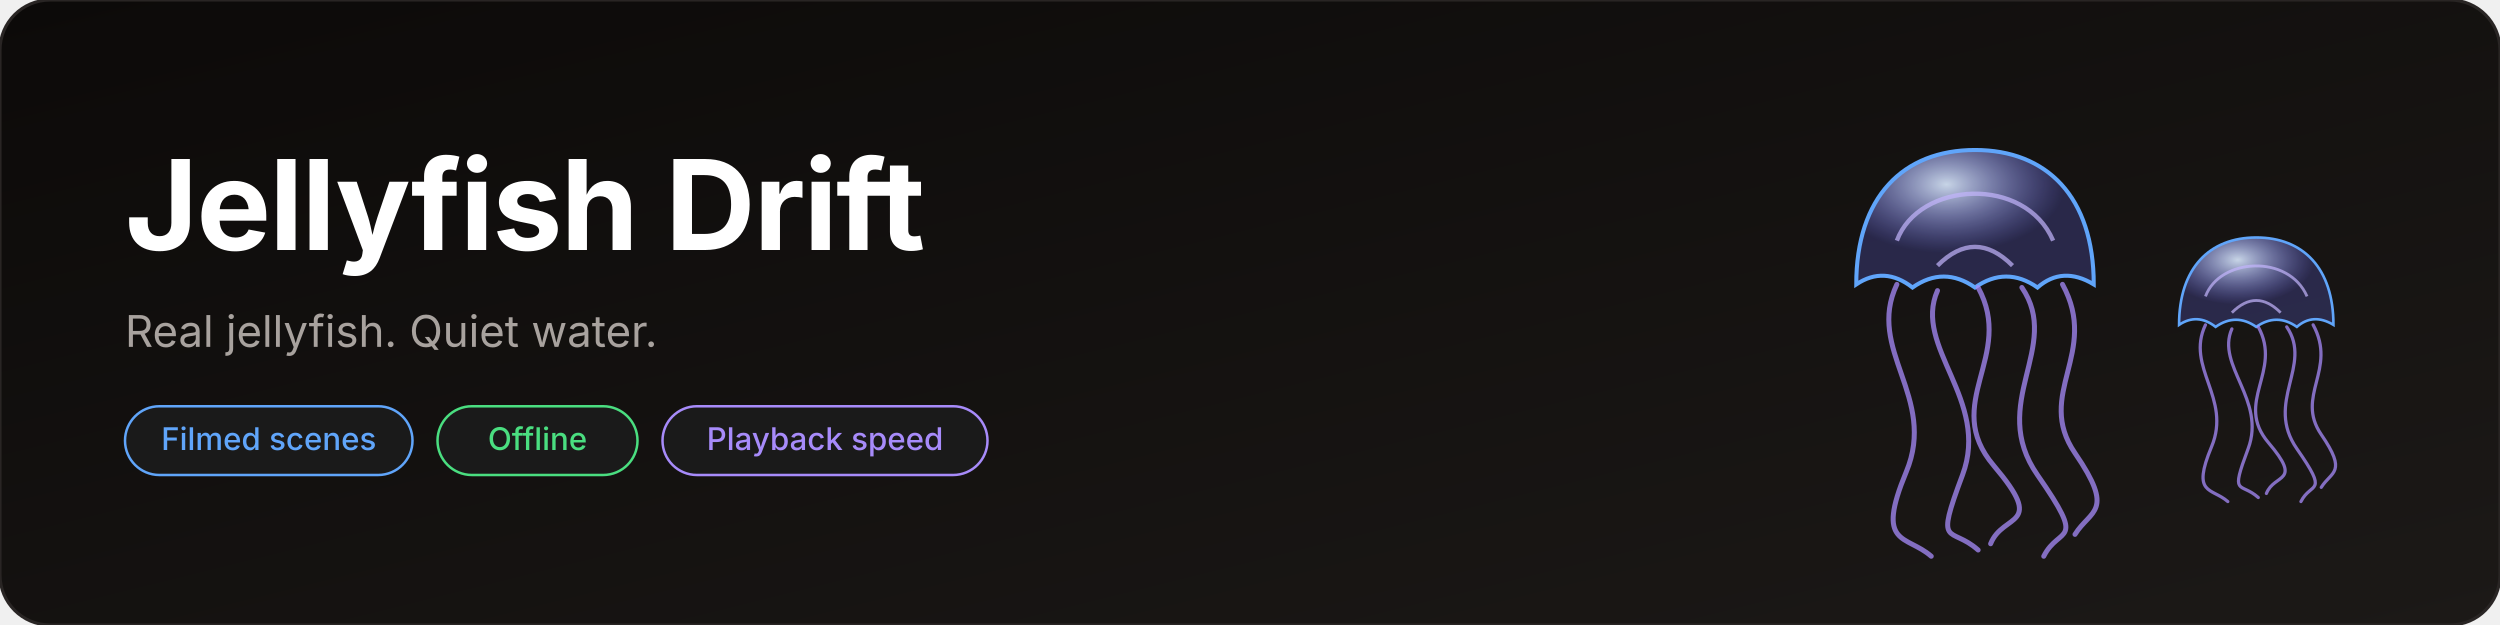
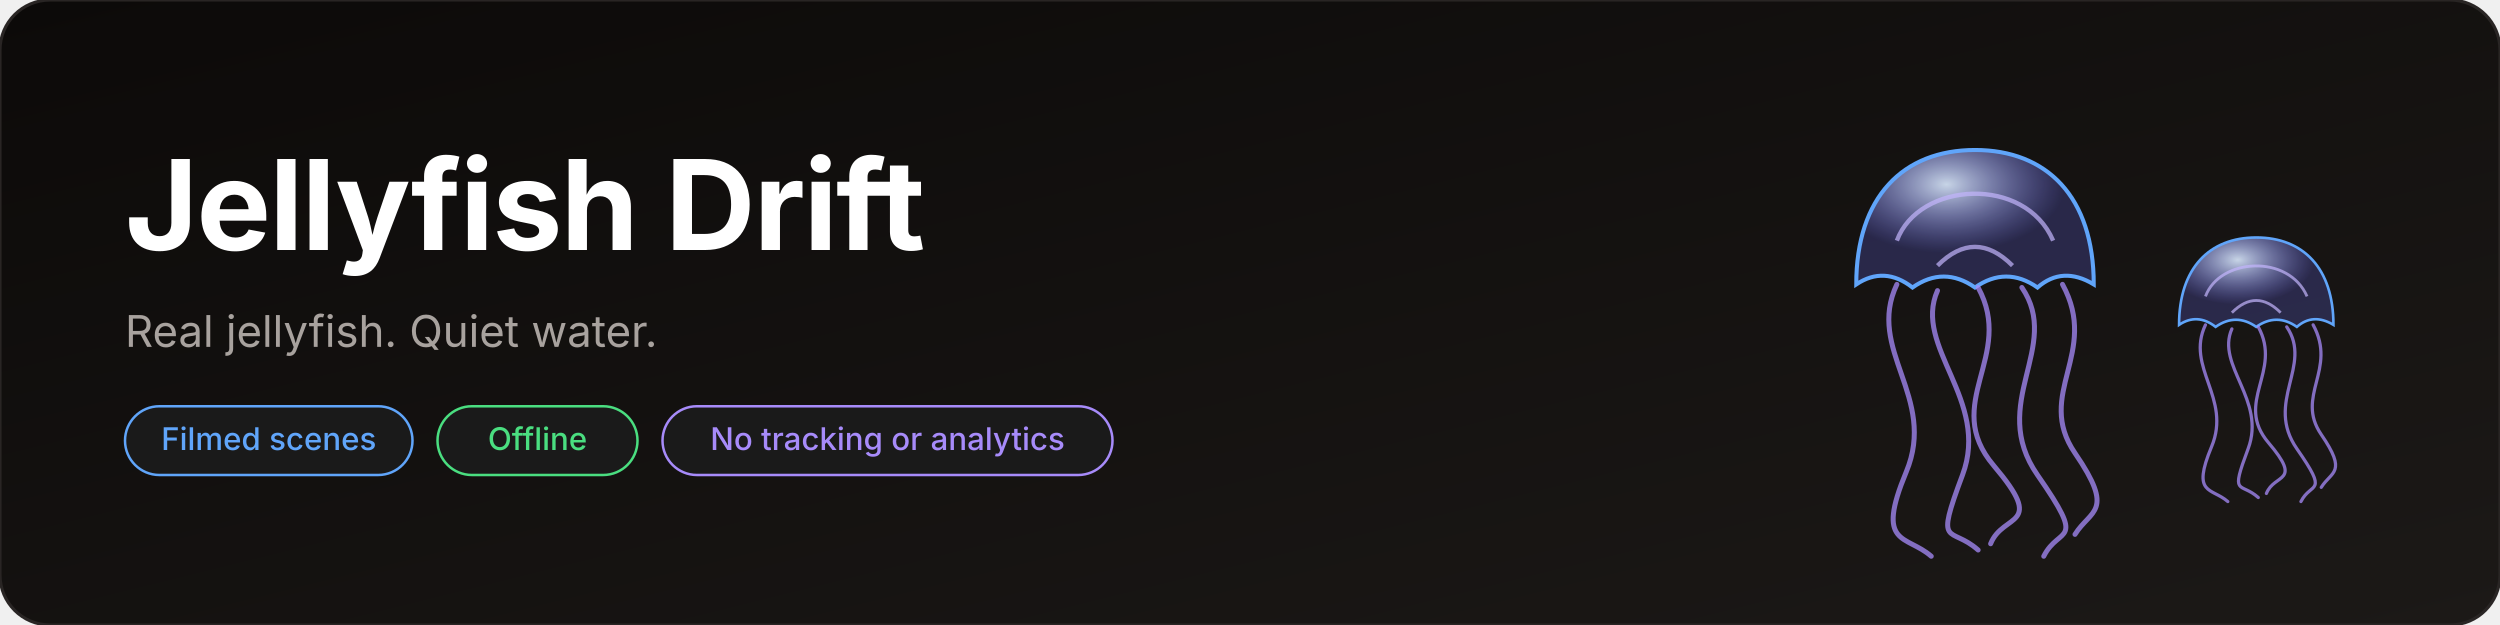
<svg xmlns="http://www.w3.org/2000/svg" width="800" height="200" viewBox="0 0 800 200" role="img" aria-labelledby="title desc">
  <style>
@keyframes drift{0%,100%{transform:translate(0,0)}50%{transform:translate(4px,-7px)}}
@keyframes frill{0%,100%{transform:rotate(-1deg)}50%{transform:rotate(2deg)}}
.float-a,.float-b,.filaments{transform-box:fill-box;transform-origin:center}
.float-a{animation:drift 6.4s ease-in-out infinite}.float-b{animation:drift 8.2s ease-in-out -3.2s infinite}
.filaments{animation:frill 4.8s ease-in-out -1.4s infinite}
@media(prefers-reduced-motion:reduce){.float-a,.float-b,.filaments{animation:none}}
</style>
  <defs>
    <linearGradient id="background" x2="1" y2="1">
      <stop stop-color="#0c0a09" />
      <stop offset="1" stop-color="#1c1917" />
    </linearGradient>
    <radialGradient id="bell" cx="38%" cy="25%">
      <stop stop-color="#dbeafe" stop-opacity=".9" />
      <stop offset="1" stop-color="#6366f1" stop-opacity=".25" />
    </radialGradient>
  </defs>
  <rect width="800" height="200" rx="16" fill="url(#background)" stroke="#292524" />
  <g font-family="system-ui,-apple-system,'Segoe UI',sans-serif">
    <text x="40" y="80" fill="#fff" font-size="40" font-weight="700" letter-spacing="-.5">Jellyfish Drift</text>
    <text x="40" y="111" fill="#a8a29e" font-size="14">Real jellyfish. Quiet water.</text>
    <g font-size="10" font-weight="500" text-anchor="middle">
      <rect x="40" y="130" width="92" height="22" rx="11" fill="#1a1a1a" stroke="#60a5fa" stroke-width=".8" />
      <text x="86.0" y="144" fill="#60a5fa">Filmed scenes</text>
      <rect x="140" y="130" width="64" height="22" rx="11" fill="#1a1a1a" stroke="#4ade80" stroke-width=".8" />
      <text x="172.0" y="144" fill="#4ade80">Offline</text>
-       <rect x="212" y="130" width="104" height="22" rx="11" fill="#1a1a1a" stroke="#a78bfa" stroke-width=".8" />
-       <text x="264.0" y="144" fill="#a78bfa">Playback speed</text>
+       <rect x="212" y="130" width="144" height="22" rx="11" fill="#1a1a1a" stroke="#a78bfa" stroke-width=".8" />
+       <text x="284.0" y="144" fill="#a78bfa">No tracking or analytics</text>
    </g>
  </g>
  <g transform="translate(570 36)">
    <g transform="translate(62 12)">
      <g class="float-a">
        <path d="M-38 43C-38 15-23 0 0 0S38 15 38 43Q28 37 20 44Q10 37 0 44Q-10 37-20 44Q-29 37-38 43Z" fill="url(#bell)" stroke="#60a5fa" stroke-width="1.3" />
        <path d="M-25 29C-18 10 16 8 25 29M-12 37Q0 25 12 37" fill="none" stroke="#c4b5fd" stroke-opacity=".7" stroke-width="1.4" />
        <g class="filaments" fill="none" stroke-linecap="round">
          <path d="M-25 43C-35 64-12 79-22 103S-22 123-14 130M-12 45C-20 63 5 80-4 104S-8 120 1 128M1 44C13 66-11 81 6 101S9 116 5 126M15 44C28 63 4 81 20 104S27 120 22 130M28 43C40 65 19 78 32 97S37 115 32 123" stroke="#a78bfa" stroke-opacity=".75" stroke-width="1.6" />
        </g>
      </g>
    </g>
    <g transform="translate(152 40) scale(.65)">
      <g class="float-b">
        <path d="M-38 43C-38 15-23 0 0 0S38 15 38 43Q28 37 20 44Q10 37 0 44Q-10 37-20 44Q-29 37-38 43Z" fill="url(#bell)" stroke="#60a5fa" stroke-width="1.3" />
        <path d="M-25 29C-18 10 16 8 25 29M-12 37Q0 25 12 37" fill="none" stroke="#c4b5fd" stroke-opacity=".7" stroke-width="1.4" />
        <g class="filaments" fill="none" stroke-linecap="round">
          <path d="M-25 43C-35 64-12 79-22 103S-22 123-14 130M-12 45C-20 63 5 80-4 104S-8 120 1 128M1 44C13 66-11 81 6 101S9 116 5 126M15 44C28 63 4 81 20 104S27 120 22 130M28 43C40 65 19 78 32 97S37 115 32 123" stroke="#a78bfa" stroke-opacity=".75" stroke-width="1.6" />
        </g>
      </g>
    </g>
  </g>
</svg>
